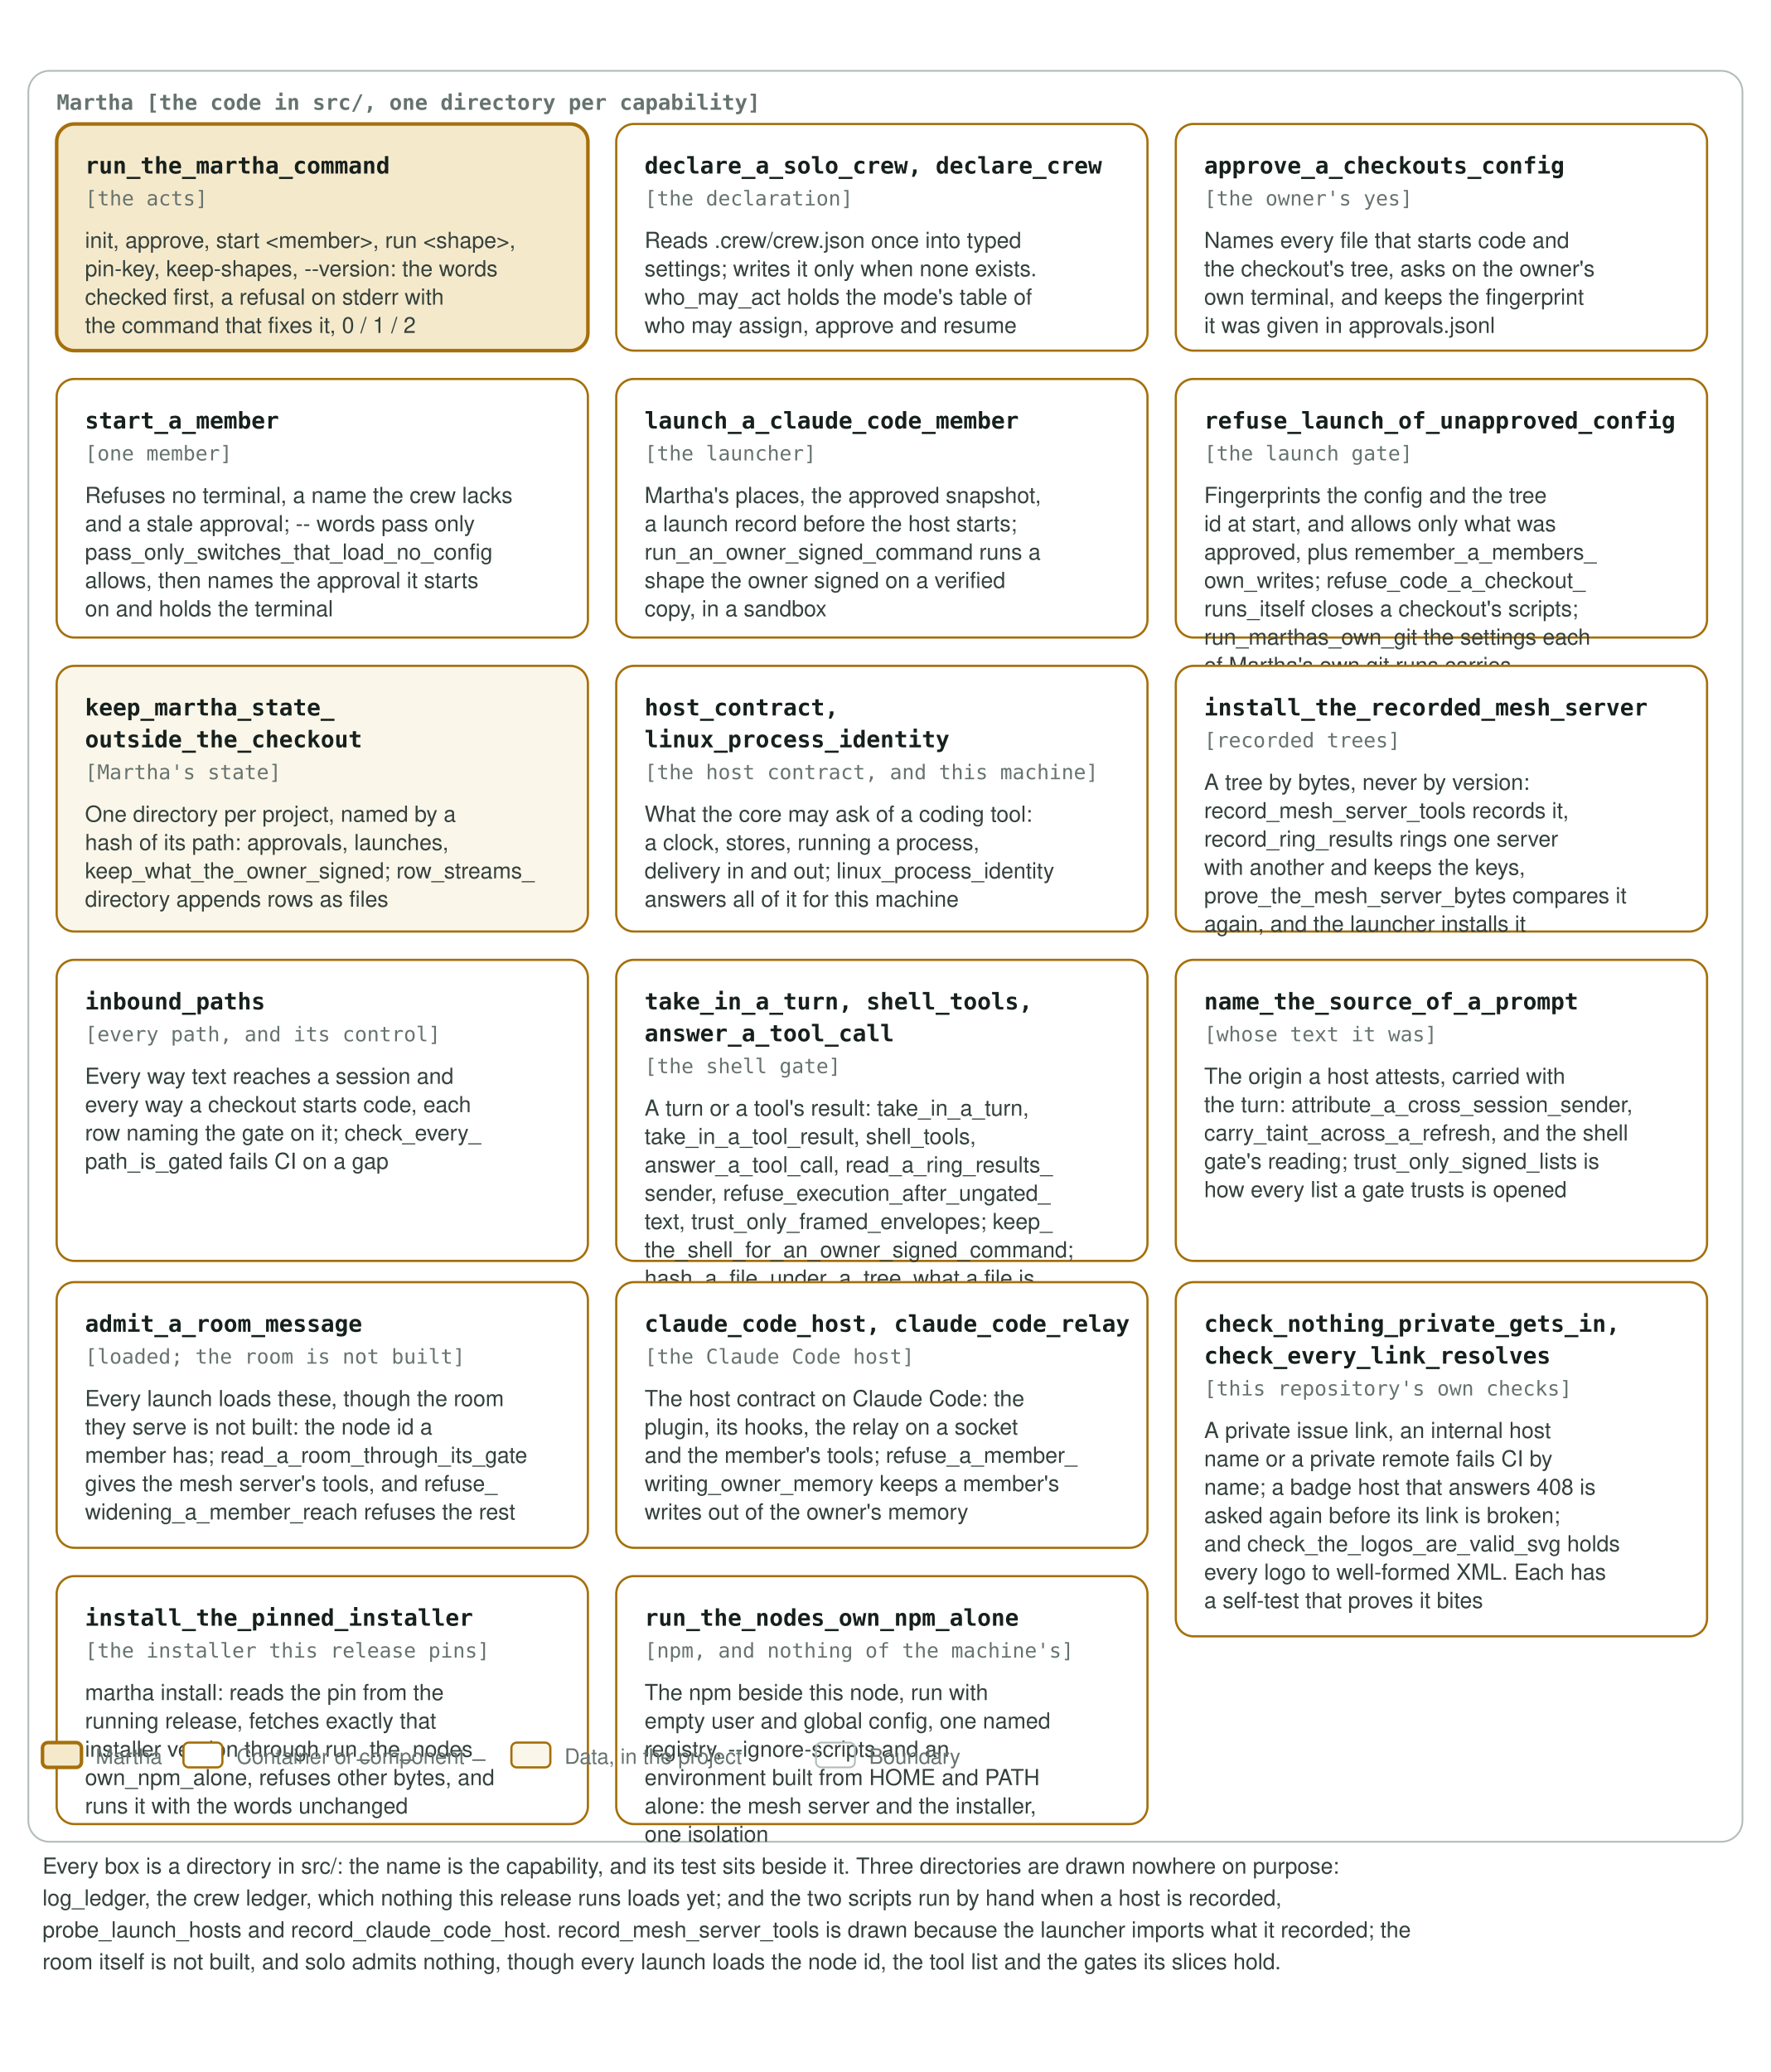
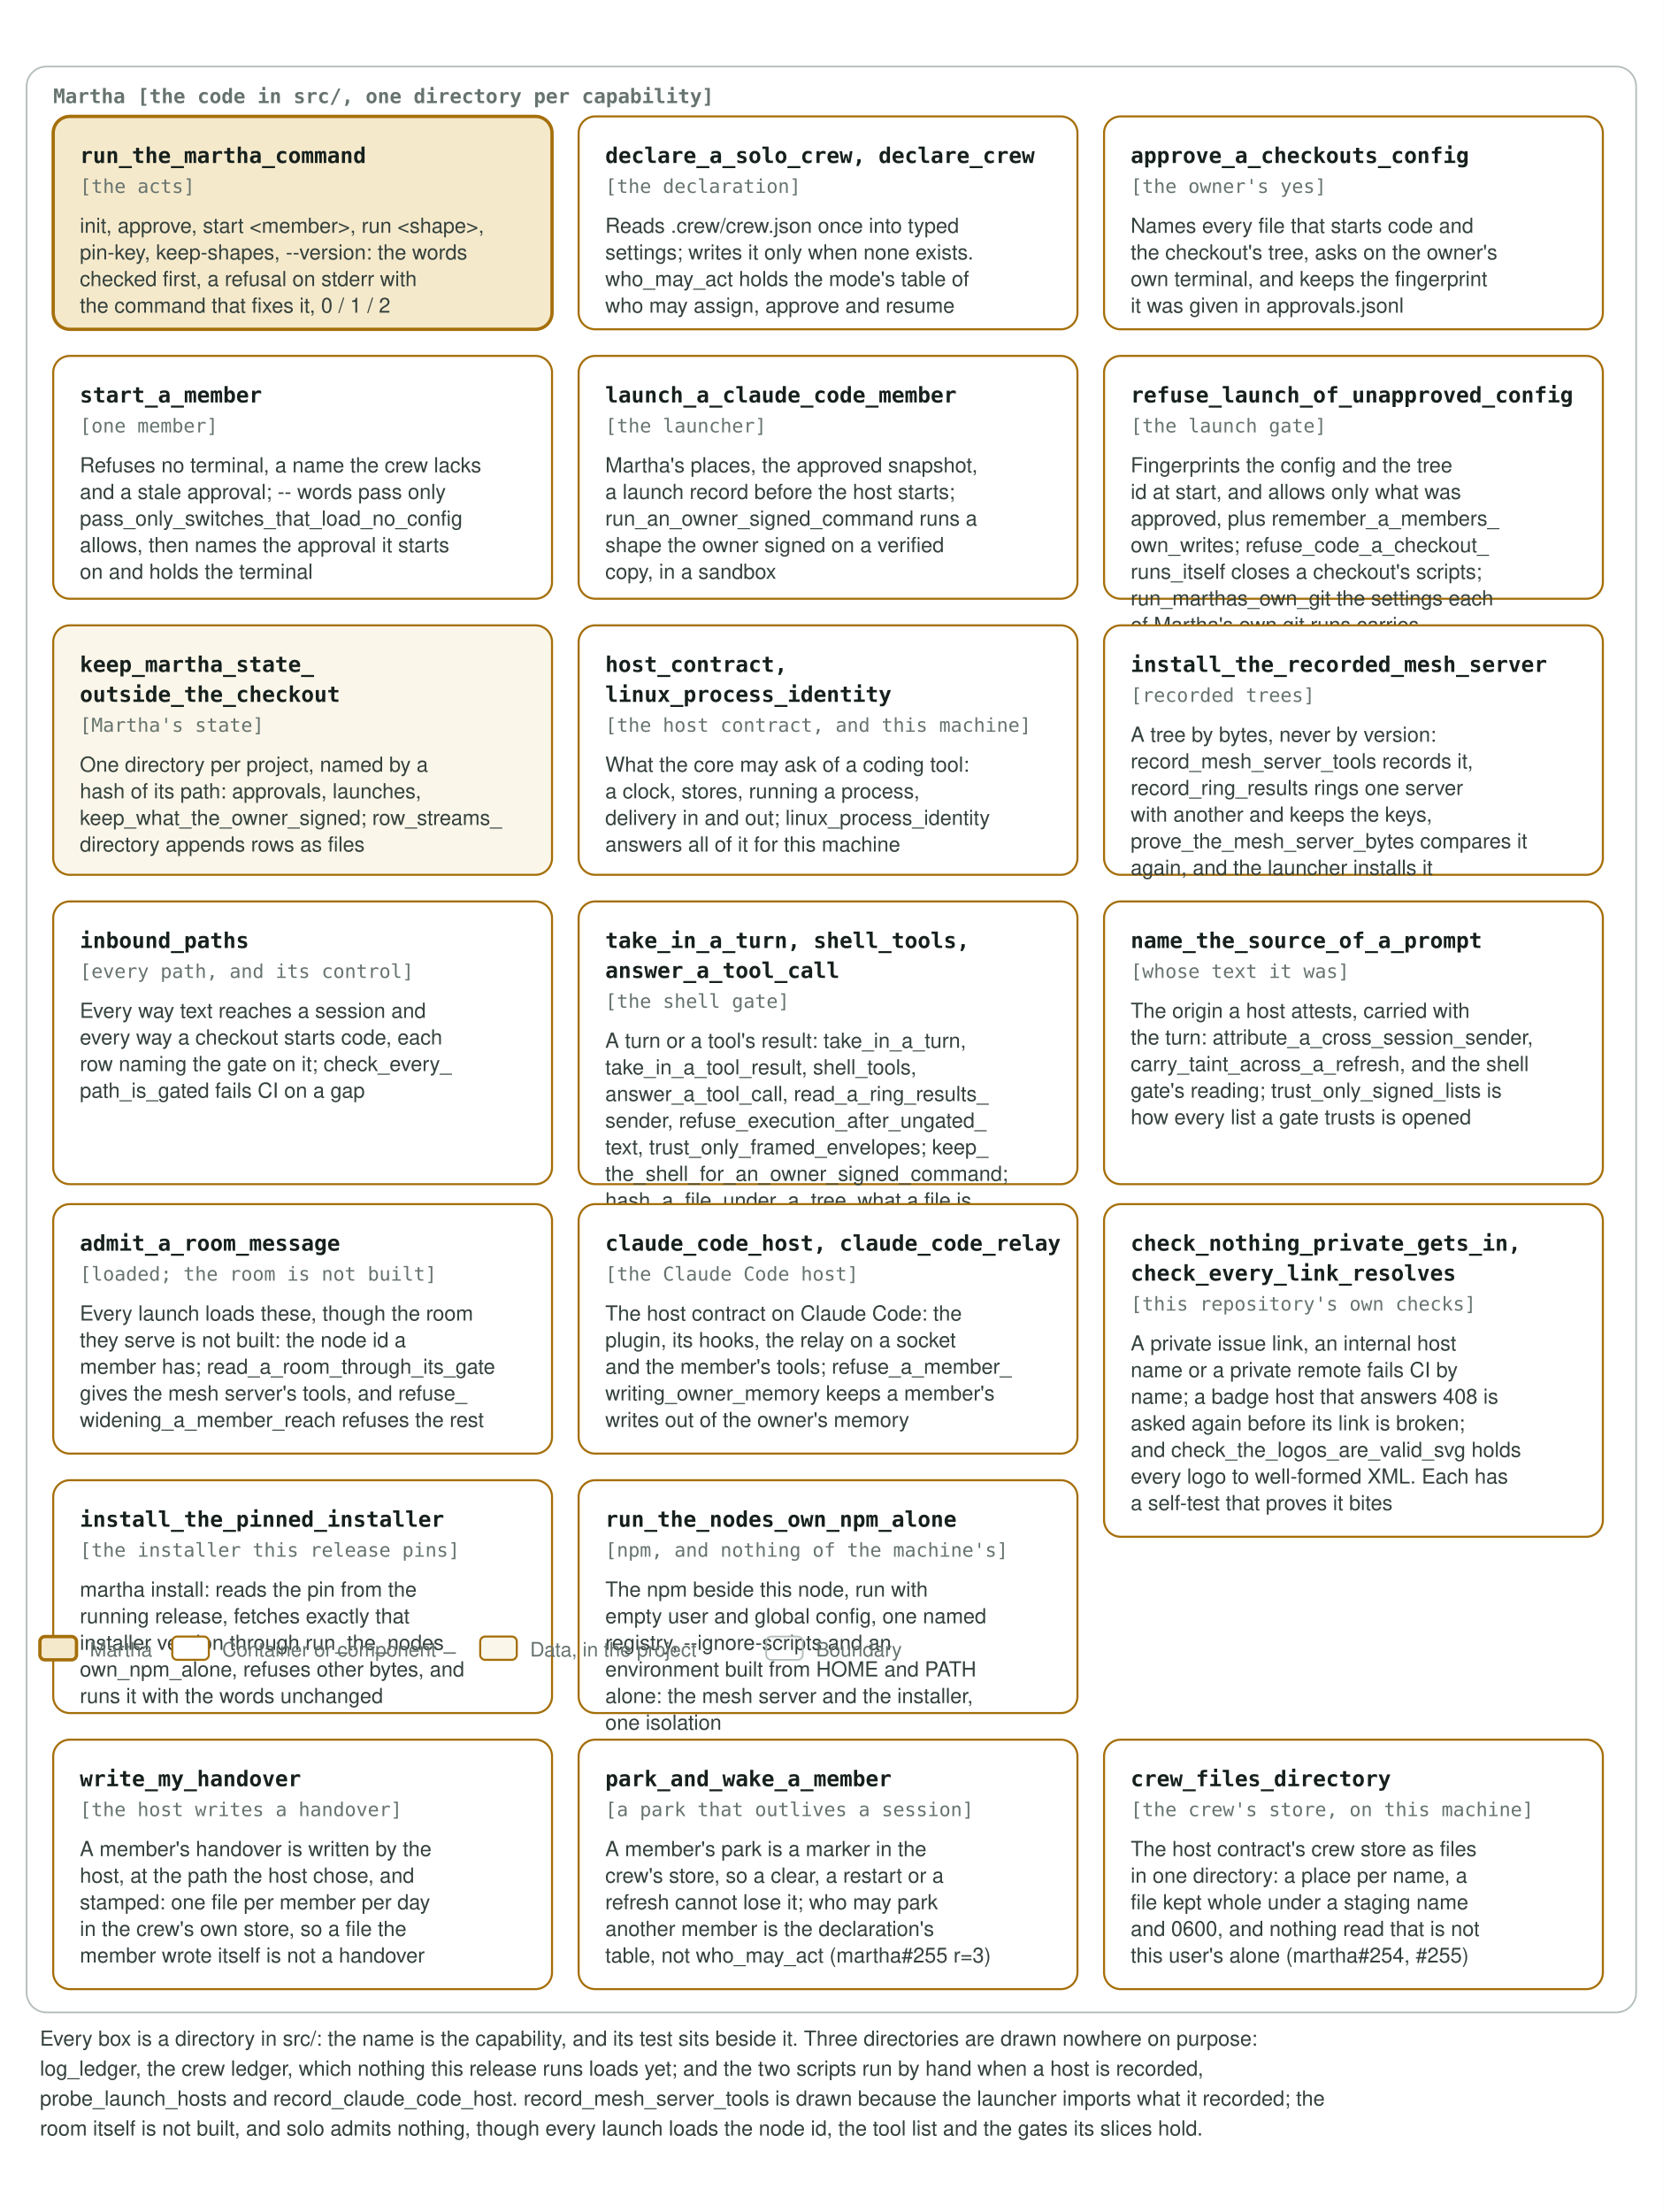
- <svg xmlns="http://www.w3.org/2000/svg" viewBox="0 0 1000 1170" role="img" aria-label="Martha components">
+ <svg xmlns="http://www.w3.org/2000/svg" viewBox="0 0 1000 1330" role="img" aria-label="Martha components">
  <style>
.t-name { font-family: "Atkinson Hyperlegible", "Segoe UI", system-ui, -apple-system, Helvetica, Arial, sans-serif; font-size: 15px; font-weight: 700; }
.t-desc { font-family: "Atkinson Hyperlegible", "Segoe UI", system-ui, -apple-system, Helvetica, Arial, sans-serif; font-size: 12.5px; }
.t-rel { font-family: "Atkinson Hyperlegible", "Segoe UI", system-ui, -apple-system, Helvetica, Arial, sans-serif; font-size: 11.5px; paint-order: stroke; stroke-width: 4px; stroke-linejoin: round; }
.t-code { font-family: "JetBrains Mono", ui-monospace, Menlo, Consolas, monospace; font-size: 13px; font-weight: 600; }
.t-type { font-family: "JetBrains Mono", ui-monospace, Menlo, Consolas, monospace; font-size: 11.5px; }
.t-bound { font-family: "JetBrains Mono", ui-monospace, Menlo, Consolas, monospace; font-size: 12px; font-weight: 600; }
.t-leg { font-family: "Atkinson Hyperlegible", "Segoe UI", system-ui, -apple-system, Helvetica, Arial, sans-serif; font-size: 12px; }
.edge { fill: none; stroke-width: 1.25; }
.edge-team { fill: none; stroke-width: 1.25; stroke-dasharray: 5 4; }
.bg { fill: #FFFFFF; }
.b-sys { fill: #F5E9CC; stroke: #A56F0A; stroke-width: 2; }
.b-per { fill: #E3EBF2; stroke: #3B5B7A; stroke-width: 1.25; }
.b-mac { fill: #E6E4EE; stroke: #5E5A78; stroke-width: 1.25; stroke-dasharray: 5 4; }
.b-ext { fill: #ECEFED; stroke: #8A9791; stroke-width: 1.25; }
.b-cmp { fill: #FFFFFF; stroke: #A56F0A; stroke-width: 1.25; }
.b-dat { fill: #FBF6EA; stroke: #A56F0A; stroke-width: 1.25; }
.b-team { fill: #FFFFFF; stroke: #5E5A78; stroke-width: 1.25; stroke-dasharray: 5 4; }
.b-later { fill: #F3F4F3; stroke: #8A9791; stroke-width: 1.25; stroke-dasharray: 5 4; }
.bound { fill: none; stroke: #B3BDB8; stroke-width: 1; }
.head { fill: #3B5B7A; }
.t-name, .t-code { fill: #16201D; }
.t-type, .t-bound, .t-leg { fill: #66736E; }
.t-desc { fill: #34413C; }
.t-rel { fill: #66736E; stroke: #FFFFFF; }
.edge, .edge-team { stroke: #8A9791; }
.arrowhead { fill: #8A9791; }
@media (prefers-color-scheme: dark) {
.bg { fill: #171F1C; }
.b-sys { fill: #3A2E13; stroke: #E3AA3C; }
.b-per { fill: #1D2A36; stroke: #8EB4D8; }
.b-mac { fill: #26243A; stroke: #A9A4C8; }
.b-ext { fill: #1C2421; stroke: #7D8B85; }
.b-cmp { fill: #171F1C; stroke: #E3AA3C; }
.b-dat { fill: #2A2414; stroke: #E3AA3C; }
.b-team { fill: #171F1C; stroke: #A9A4C8; }
.b-later { fill: #1C2421; stroke: #7D8B85; }
.bound { stroke: #4A5752; }
.head { fill: #8EB4D8; }
.t-name, .t-code { fill: #E6ECE9; }
.t-type, .t-bound, .t-leg { fill: #93A09A; }
.t-desc { fill: #C3CDC8; }
.t-rel { fill: #93A09A; stroke: #171F1C; }
.edge, .edge-team { stroke: #7D8B85; }
.arrowhead { fill: #7D8B85; }
}
</style>
  <defs>
    <marker id="a" viewBox="0 0 10 10" refX="9" refY="5" markerWidth="7" markerHeight="7" orient="auto-start-reverse">
      <path class="arrowhead" d="M0 0L10 5L0 10z" />
    </marker>
  </defs>
-   <rect class="bg" x="0" y="0" width="1000" height="1170" />
-   <rect class="bound" x="16" y="40" width="968" height="1000" rx="12" />
+   <rect class="bg" x="0" y="0" width="1000" height="1330" />
+   <rect class="bound" x="16" y="40" width="968" height="1170" rx="12" />
  <text class="t-bound" x="32" y="62">Martha [the code in src/, one directory per capability]</text>
  <rect class="b-sys" x="32" y="70" width="300" height="128" rx="10" />
  <text class="t-code" x="48" y="98">run_the_martha_command</text>
  <text class="t-type" x="48" y="116">[the acts]</text>
  <text class="t-desc" x="48" y="140">init, approve, start &lt;member&gt;, run &lt;shape&gt;,</text>
  <text class="t-desc" x="48" y="156">pin-key, keep-shapes, --version: the words</text>
  <text class="t-desc" x="48" y="172">checked first, a refusal on stderr with</text>
  <text class="t-desc" x="48" y="188">the command that fixes it, 0 / 1 / 2</text>
  <rect class="b-cmp" x="348" y="70" width="300" height="128" rx="10" />
  <text class="t-code" x="364" y="98">declare_a_solo_crew, declare_crew</text>
  <text class="t-type" x="364" y="116">[the declaration]</text>
  <text class="t-desc" x="364" y="140">Reads .crew/crew.json once into typed</text>
  <text class="t-desc" x="364" y="156">settings; writes it only when none exists.</text>
  <text class="t-desc" x="364" y="172">who_may_act holds the mode's table of</text>
  <text class="t-desc" x="364" y="188">who may assign, approve and resume</text>
  <rect class="b-cmp" x="664" y="70" width="300" height="128" rx="10" />
  <text class="t-code" x="680" y="98">approve_a_checkouts_config</text>
  <text class="t-type" x="680" y="116">[the owner's yes]</text>
  <text class="t-desc" x="680" y="140">Names every file that starts code and</text>
  <text class="t-desc" x="680" y="156">the checkout's tree, asks on the owner's</text>
  <text class="t-desc" x="680" y="172">own terminal, and keeps the fingerprint</text>
  <text class="t-desc" x="680" y="188">it was given in approvals.jsonl</text>
  <rect class="b-cmp" x="32" y="214" width="300" height="146" rx="10" />
  <text class="t-code" x="48" y="242">start_a_member</text>
  <text class="t-type" x="48" y="260">[one member]</text>
  <text class="t-desc" x="48" y="284">Refuses no terminal, a name the crew lacks</text>
  <text class="t-desc" x="48" y="300">and a stale approval; -- words pass only</text>
  <text class="t-desc" x="48" y="316">pass_only_switches_that_load_no_config</text>
  <text class="t-desc" x="48" y="332">allows, then names the approval it starts</text>
  <text class="t-desc" x="48" y="348">on and holds the terminal</text>
  <rect class="b-cmp" x="348" y="214" width="300" height="146" rx="10" />
  <text class="t-code" x="364" y="242">launch_a_claude_code_member</text>
  <text class="t-type" x="364" y="260">[the launcher]</text>
  <text class="t-desc" x="364" y="284">Martha's places, the approved snapshot,</text>
  <text class="t-desc" x="364" y="300">a launch record before the host starts;</text>
  <text class="t-desc" x="364" y="316">run_an_owner_signed_command runs a</text>
  <text class="t-desc" x="364" y="332">shape the owner signed on a verified</text>
  <text class="t-desc" x="364" y="348">copy, in a sandbox</text>
  <rect class="b-cmp" x="664" y="214" width="300" height="146" rx="10" />
  <text class="t-code" x="680" y="242">refuse_launch_of_unapproved_config</text>
  <text class="t-type" x="680" y="260">[the launch gate]</text>
  <text class="t-desc" x="680" y="284">Fingerprints the config and the tree</text>
  <text class="t-desc" x="680" y="300">id at start, and allows only what was</text>
  <text class="t-desc" x="680" y="316">approved, plus remember_a_members_</text>
  <text class="t-desc" x="680" y="332">own_writes; refuse_code_a_checkout_</text>
  <text class="t-desc" x="680" y="348">runs_itself closes a checkout's scripts;</text>
  <text class="t-desc" x="680" y="364">run_marthas_own_git the settings each</text>
  <text class="t-desc" x="680" y="380">of Martha's own git runs carries</text>
  <rect class="b-dat" x="32" y="376" width="300" height="150" rx="10" />
  <text class="t-code" x="48" y="404">keep_martha_state_</text>
  <text class="t-code" x="48" y="422">outside_the_checkout</text>
  <text class="t-type" x="48" y="440">[Martha's state]</text>
  <text class="t-desc" x="48" y="464">One directory per project, named by a</text>
  <text class="t-desc" x="48" y="480">hash of its path: approvals, launches,</text>
  <text class="t-desc" x="48" y="496">keep_what_the_owner_signed; row_streams_</text>
  <text class="t-desc" x="48" y="512">directory appends rows as files</text>
  <rect class="b-cmp" x="348" y="376" width="300" height="150" rx="10" />
  <text class="t-code" x="364" y="404">host_contract,</text>
  <text class="t-code" x="364" y="422">linux_process_identity</text>
  <text class="t-type" x="364" y="440">[the host contract, and this machine]</text>
  <text class="t-desc" x="364" y="464">What the core may ask of a coding tool:</text>
  <text class="t-desc" x="364" y="480">a clock, stores, running a process,</text>
  <text class="t-desc" x="364" y="496">delivery in and out; linux_process_identity</text>
  <text class="t-desc" x="364" y="512">answers all of it for this machine</text>
  <rect class="b-cmp" x="664" y="376" width="300" height="150" rx="10" />
  <text class="t-code" x="680" y="404">install_the_recorded_mesh_server</text>
  <text class="t-type" x="680" y="422">[recorded trees]</text>
  <text class="t-desc" x="680" y="446">A tree by bytes, never by version:</text>
  <text class="t-desc" x="680" y="462">record_mesh_server_tools records it,</text>
  <text class="t-desc" x="680" y="478">record_ring_results rings one server</text>
  <text class="t-desc" x="680" y="494">with another and keeps the keys,</text>
  <text class="t-desc" x="680" y="510">prove_the_mesh_server_bytes compares it</text>
  <text class="t-desc" x="680" y="526">again, and the launcher installs it</text>
  <rect class="b-cmp" x="32" y="542" width="300" height="170" rx="10" />
  <text class="t-code" x="48" y="570">inbound_paths</text>
  <text class="t-type" x="48" y="588">[every path, and its control]</text>
  <text class="t-desc" x="48" y="612">Every way text reaches a session and</text>
  <text class="t-desc" x="48" y="628">every way a checkout starts code, each</text>
  <text class="t-desc" x="48" y="644">row naming the gate on it; check_every_</text>
  <text class="t-desc" x="48" y="660">path_is_gated fails CI on a gap</text>
  <rect class="b-cmp" x="348" y="542" width="300" height="170" rx="10" />
  <text class="t-code" x="364" y="570">take_in_a_turn, shell_tools,</text>
  <text class="t-code" x="364" y="588">answer_a_tool_call</text>
  <text class="t-type" x="364" y="606">[the shell gate]</text>
  <text class="t-desc" x="364" y="630">A turn or a tool's result: take_in_a_turn,</text>
  <text class="t-desc" x="364" y="646">take_in_a_tool_result, shell_tools,</text>
  <text class="t-desc" x="364" y="662">answer_a_tool_call, read_a_ring_results_</text>
  <text class="t-desc" x="364" y="678">sender, refuse_execution_after_ungated_</text>
  <text class="t-desc" x="364" y="694">text, trust_only_framed_envelopes; keep_</text>
  <text class="t-desc" x="364" y="710">the_shell_for_an_owner_signed_command;</text>
  <text class="t-desc" x="364" y="726">hash_a_file_under_a_tree, what a file is</text>
  <rect class="b-cmp" x="664" y="542" width="300" height="170" rx="10" />
  <text class="t-code" x="680" y="570">name_the_source_of_a_prompt</text>
  <text class="t-type" x="680" y="588">[whose text it was]</text>
  <text class="t-desc" x="680" y="612">The origin a host attests, carried with</text>
  <text class="t-desc" x="680" y="628">the turn: attribute_a_cross_session_sender,</text>
  <text class="t-desc" x="680" y="644">carry_taint_across_a_refresh, and the shell</text>
  <text class="t-desc" x="680" y="660">gate's reading; trust_only_signed_lists is</text>
  <text class="t-desc" x="680" y="676">how every list a gate trusts is opened</text>
  <rect class="b-cmp" x="32" y="890" width="300" height="140" rx="10" />
  <text class="t-code" x="48" y="918">install_the_pinned_installer</text>
  <text class="t-type" x="48" y="936">[the installer this release pins]</text>
  <text class="t-desc" x="48" y="960">martha install: reads the pin from the</text>
  <text class="t-desc" x="48" y="976">running release, fetches exactly that</text>
  <text class="t-desc" x="48" y="992">installer version through run_the_nodes_</text>
  <text class="t-desc" x="48" y="1008">own_npm_alone, refuses other bytes, and</text>
  <text class="t-desc" x="48" y="1024">runs it with the words unchanged</text>
  <rect class="b-cmp" x="348" y="890" width="300" height="140" rx="10" />
  <text class="t-code" x="364" y="918">run_the_nodes_own_npm_alone</text>
  <text class="t-type" x="364" y="936">[npm, and nothing of the machine's]</text>
  <text class="t-desc" x="364" y="960">The npm beside this node, run with</text>
  <text class="t-desc" x="364" y="976">empty user and global config, one named</text>
  <text class="t-desc" x="364" y="992">registry, --ignore-scripts and an</text>
  <text class="t-desc" x="364" y="1008">environment built from HOME and PATH</text>
  <text class="t-desc" x="364" y="1024">alone: the mesh server and the installer,</text>
  <text class="t-desc" x="364" y="1040">one isolation</text>
  <rect class="b-cmp" x="32" y="724" width="300" height="150" rx="10" />
  <text class="t-code" x="48" y="752">admit_a_room_message</text>
  <text class="t-type" x="48" y="770">[loaded; the room is not built]</text>
  <text class="t-desc" x="48" y="794">Every launch loads these, though the room</text>
  <text class="t-desc" x="48" y="810">they serve is not built: the node id a</text>
  <text class="t-desc" x="48" y="826">member has; read_a_room_through_its_gate</text>
  <text class="t-desc" x="48" y="842">gives the mesh server's tools, and refuse_</text>
  <text class="t-desc" x="48" y="858">widening_a_member_reach refuses the rest</text>
  <rect class="b-cmp" x="348" y="724" width="300" height="150" rx="10" />
  <text class="t-code" x="364" y="752">claude_code_host, claude_code_relay</text>
  <text class="t-type" x="364" y="770">[the Claude Code host]</text>
  <text class="t-desc" x="364" y="794">The host contract on Claude Code: the</text>
  <text class="t-desc" x="364" y="810">plugin, its hooks, the relay on a socket</text>
  <text class="t-desc" x="364" y="826">and the member's tools; refuse_a_member_</text>
  <text class="t-desc" x="364" y="842">writing_owner_memory keeps a member's</text>
  <text class="t-desc" x="364" y="858">writes out of the owner's memory</text>
  <rect class="b-cmp" x="664" y="724" width="300" height="200" rx="10" />
  <text class="t-code" x="680" y="752">check_nothing_private_gets_in,</text>
  <text class="t-code" x="680" y="770">check_every_link_resolves</text>
  <text class="t-type" x="680" y="788">[this repository's own checks]</text>
  <text class="t-desc" x="680" y="812">A private issue link, an internal host</text>
  <text class="t-desc" x="680" y="828">name or a private remote fails CI by</text>
  <text class="t-desc" x="680" y="844">name; a badge host that answers 408 is</text>
  <text class="t-desc" x="680" y="860">asked again before its link is broken;</text>
  <text class="t-desc" x="680" y="876">and check_the_logos_are_valid_svg holds</text>
  <text class="t-desc" x="680" y="892">every logo to well-formed XML. Each has</text>
  <text class="t-desc" x="680" y="908">a self-test that proves it bites</text>
-   <text class="t-desc" x="24" y="1058">Every box is a directory in src/: the name is the capability, and its test sits beside it. Three directories are drawn nowhere on purpose:</text>
-   <text class="t-desc" x="24" y="1076">log_ledger, the crew ledger, which nothing this release runs loads yet; and the two scripts run by hand when a host is recorded,</text>
-   <text class="t-desc" x="24" y="1094">probe_launch_hosts and record_claude_code_host. record_mesh_server_tools is drawn because the launcher imports what it recorded; the</text>
-   <text class="t-desc" x="24" y="1112">room itself is not built, and solo admits nothing, though every launch loads the node id, the tool list and the gates its slices hold.</text>
+   <rect class="b-cmp" x="32" y="1046" width="300" height="150" rx="10" />
+   <text class="t-code" x="48" y="1074">write_my_handover</text>
+   <text class="t-type" x="48" y="1092">[the host writes a handover]</text>
+   <text class="t-desc" x="48" y="1116">A member's handover is written by the</text>
+   <text class="t-desc" x="48" y="1132">host, at the path the host chose, and</text>
+   <text class="t-desc" x="48" y="1148">stamped: one file per member per day</text>
+   <text class="t-desc" x="48" y="1164">in the crew's own store, so a file the</text>
+   <text class="t-desc" x="48" y="1180">member wrote itself is not a handover</text>
+   <rect class="b-cmp" x="348" y="1046" width="300" height="150" rx="10" />
+   <text class="t-code" x="364" y="1074">park_and_wake_a_member</text>
+   <text class="t-type" x="364" y="1092">[a park that outlives a session]</text>
+   <text class="t-desc" x="364" y="1116">A member's park is a marker in the</text>
+   <text class="t-desc" x="364" y="1132">crew's store, so a clear, a restart or a</text>
+   <text class="t-desc" x="364" y="1148">refresh cannot lose it; who may park</text>
+   <text class="t-desc" x="364" y="1164">another member is the declaration's</text>
+   <text class="t-desc" x="364" y="1180">table, not who_may_act (martha#255 r=3)</text>
+   <rect class="b-cmp" x="664" y="1046" width="300" height="150" rx="10" />
+   <text class="t-code" x="680" y="1074">crew_files_directory</text>
+   <text class="t-type" x="680" y="1092">[the crew's store, on this machine]</text>
+   <text class="t-desc" x="680" y="1116">The host contract's crew store as files</text>
+   <text class="t-desc" x="680" y="1132">in one directory: a place per name, a</text>
+   <text class="t-desc" x="680" y="1148">file kept whole under a staging name</text>
+   <text class="t-desc" x="680" y="1164">and 0600, and nothing read that is not</text>
+   <text class="t-desc" x="680" y="1180">this user's alone (martha#254, #255)</text>
+   <text class="t-desc" x="24" y="1230">Every box is a directory in src/: the name is the capability, and its test sits beside it. Three directories are drawn nowhere on purpose:</text>
+   <text class="t-desc" x="24" y="1248">log_ledger, the crew ledger, which nothing this release runs loads yet; and the two scripts run by hand when a host is recorded,</text>
+   <text class="t-desc" x="24" y="1266">probe_launch_hosts and record_claude_code_host. record_mesh_server_tools is drawn because the launcher imports what it recorded; the</text>
+   <text class="t-desc" x="24" y="1284">room itself is not built, and solo admits nothing, though every launch loads the node id, the tool list and the gates its slices hold.</text>
  <rect class="b-sys" x="24" y="984" width="22" height="14" rx="3" />
  <text class="t-leg" x="54" y="996">Martha</text>
  <rect class="b-cmp" x="103.6" y="984" width="22" height="14" rx="3" />
  <text class="t-leg" x="133.6" y="996">Container or component</text>
  <rect class="b-dat" x="288.8" y="984" width="22" height="14" rx="3" />
  <text class="t-leg" x="318.8" y="996">Data, in the project</text>
  <rect class="bound" x="460.8" y="984" width="22" height="14" rx="3" />
  <text class="t-leg" x="490.8" y="996">Boundary</text>
</svg>
